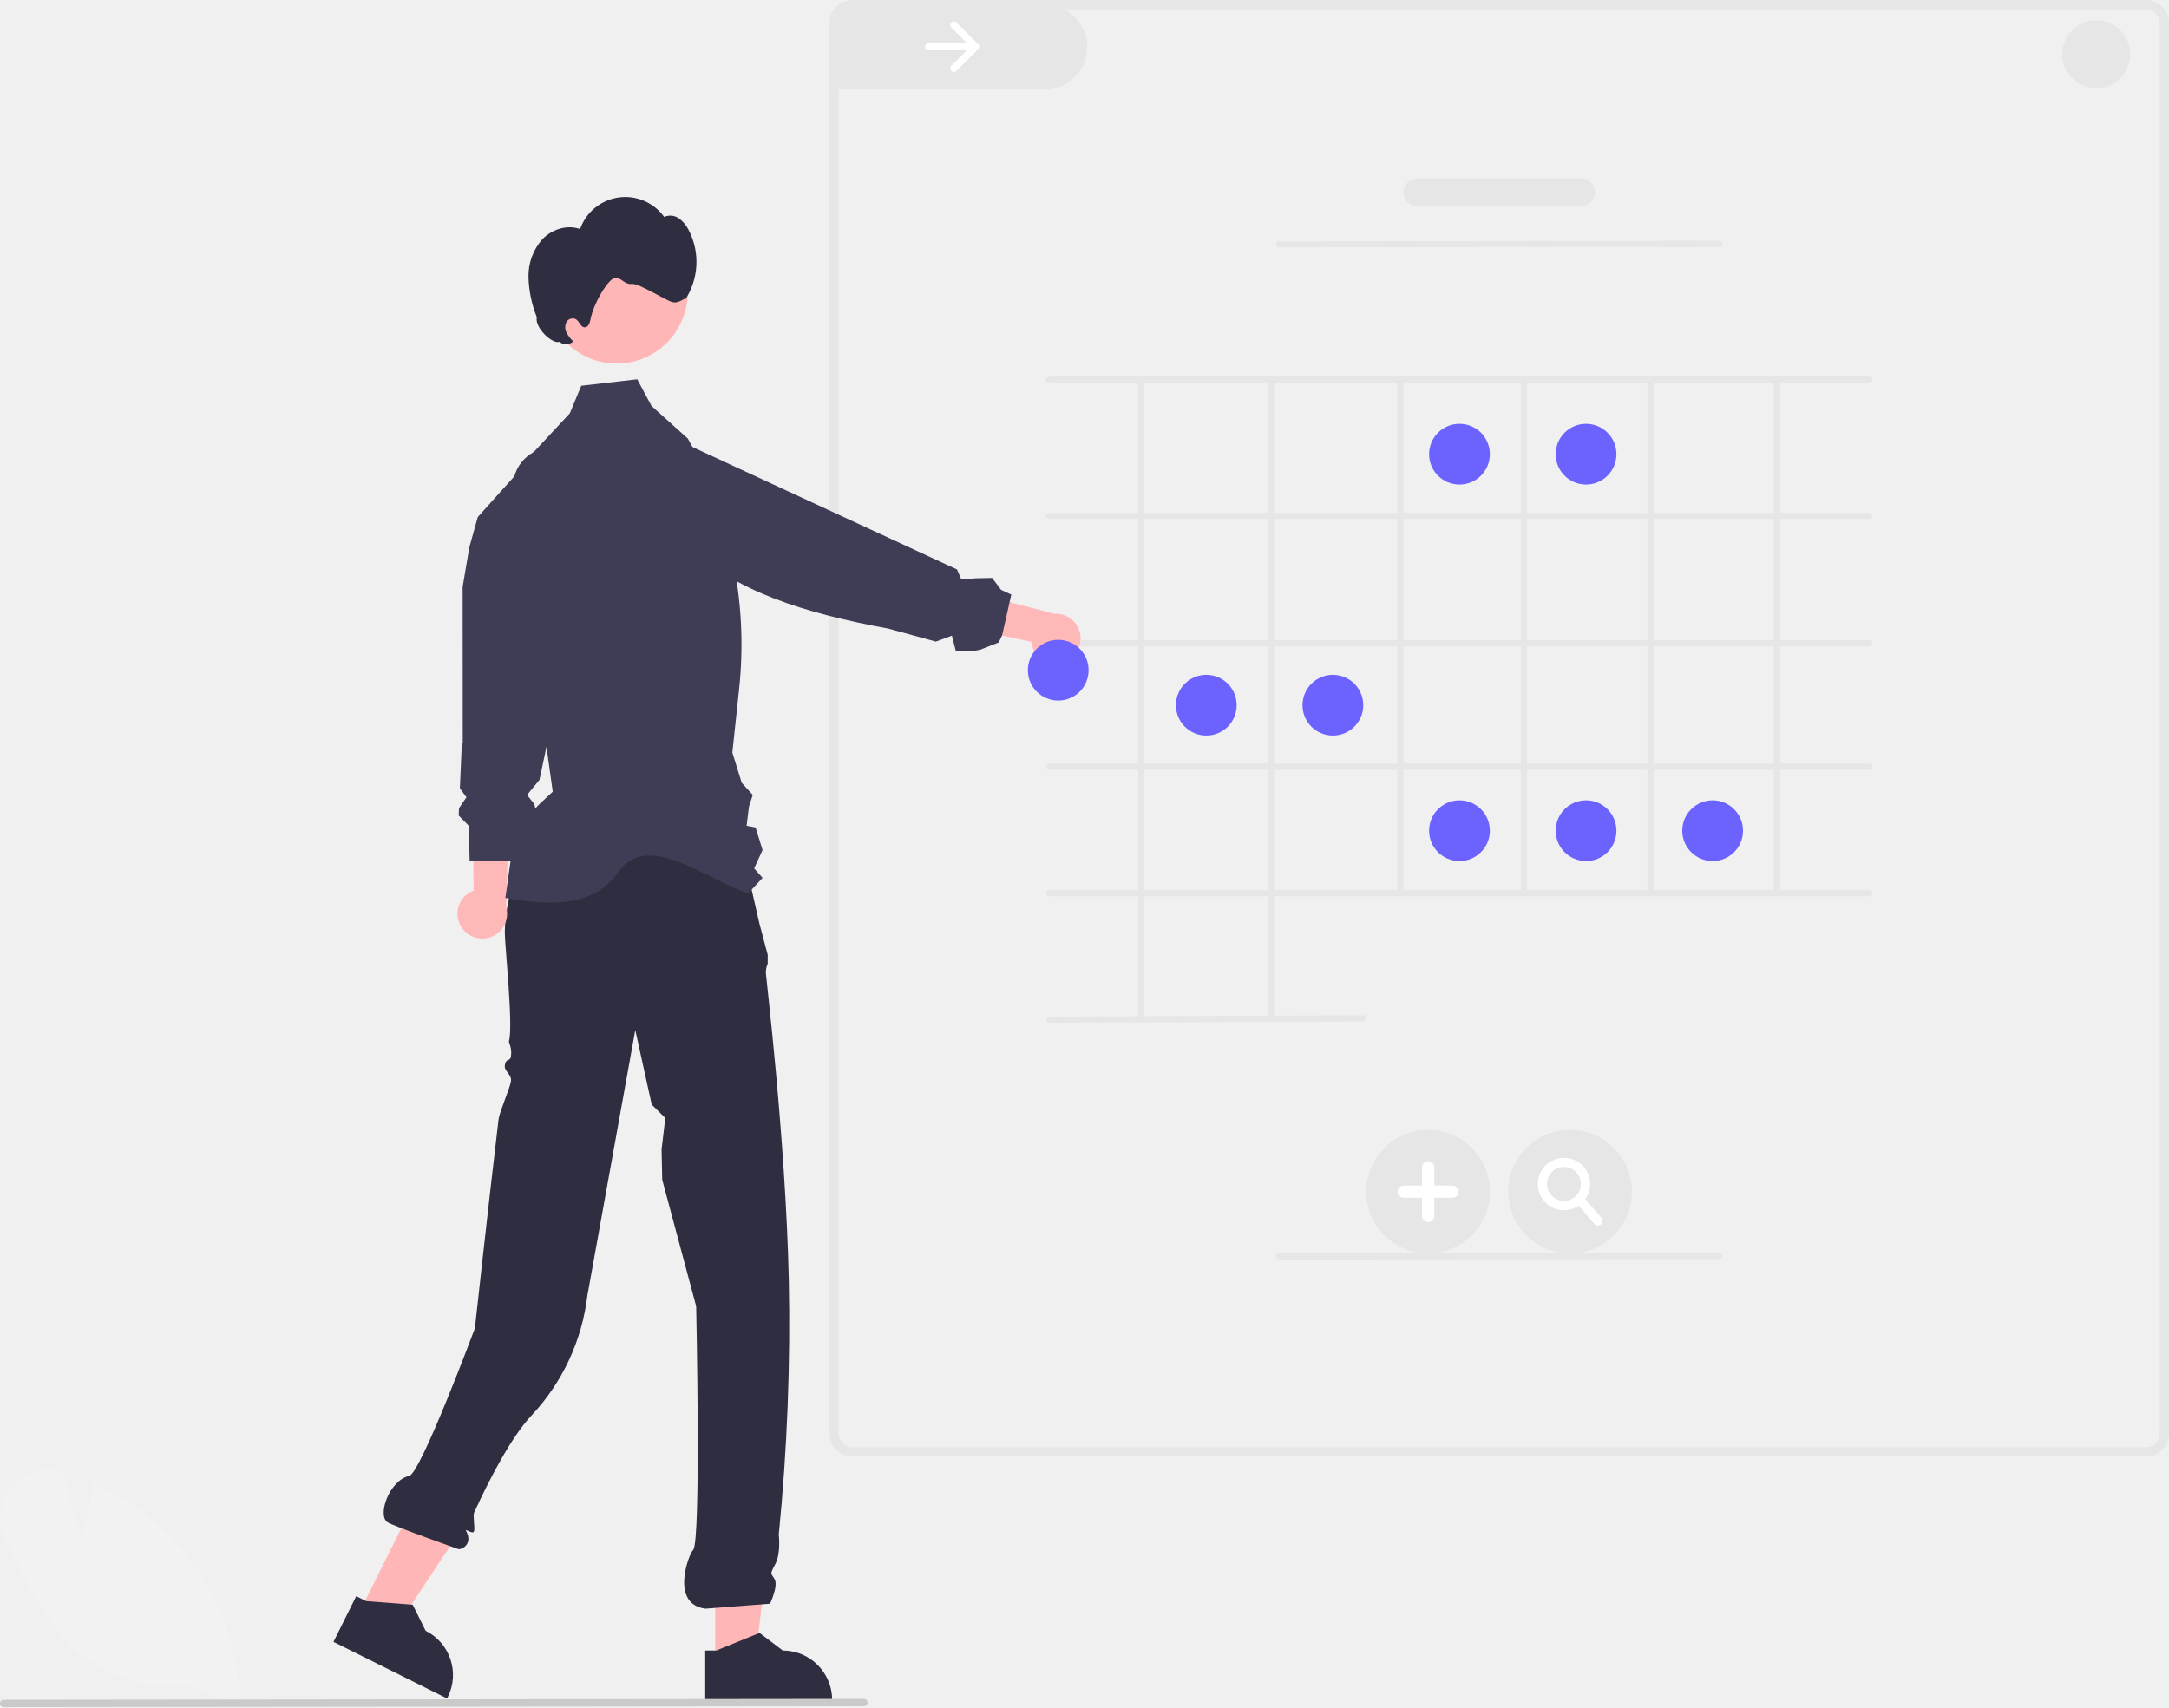
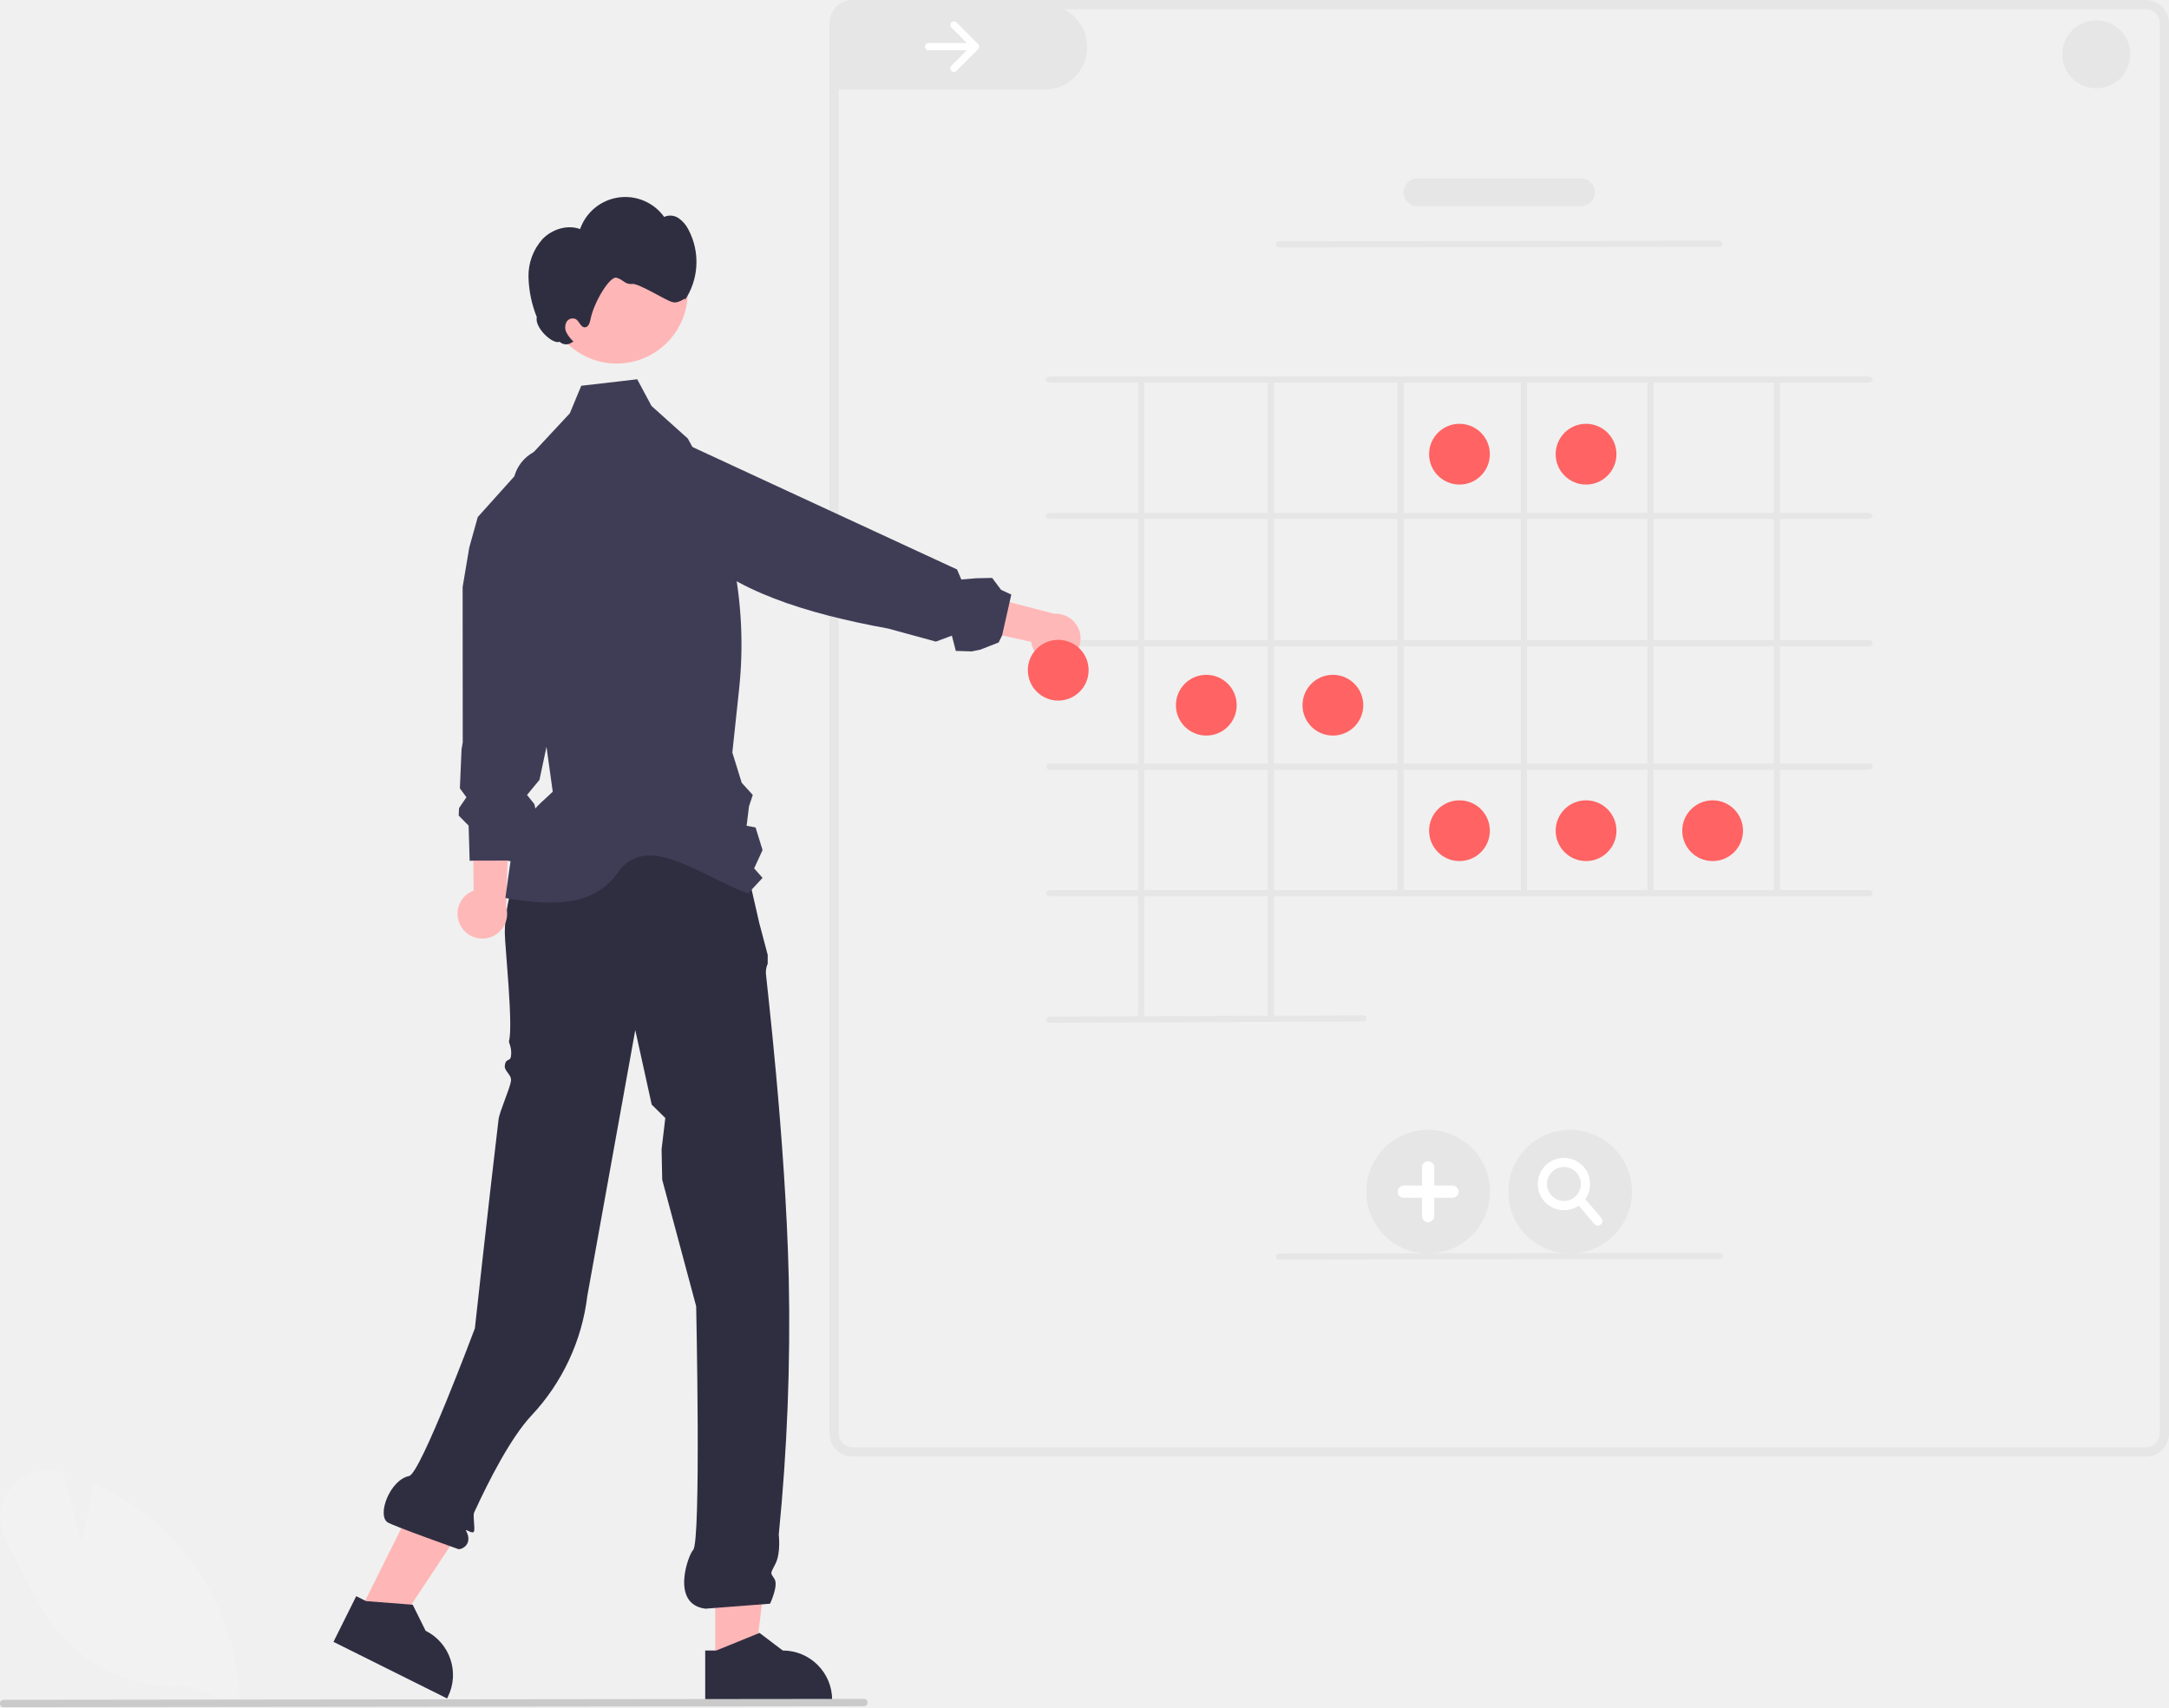
<svg xmlns="http://www.w3.org/2000/svg" data-name="Layer 1" width="702.74" height="553.208" viewBox="0 0 702.74 553.208">
  <path d="M600.861,188.884a13.756,13.756,0,0,1-14.004,13.509H521.887c-.235-.006-.471-.012-.706-.03a12.813,12.813,0,0,1-1.811-.248V179.117a4.516,4.516,0,0,1,2.934-4.231h65.048a13.772,13.772,0,0,1,13.509,13.998Z" transform="translate(-248.6298 -173.396)" fill="#e6e6e6" />
  <path d="M943.87,173.396h-419a7.242,7.242,0,0,0-2.64.49,7.481,7.481,0,0,0-4.86,7.01v457a7.503,7.503,0,0,0,7.5,7.5h419a7.503,7.503,0,0,0,7.5-7.5v-457A7.503,7.503,0,0,0,943.87,173.396Zm4.5,464.5a4.507,4.507,0,0,1-4.5,4.5h-419a4.507,4.507,0,0,1-4.5-4.5v-457a4.507,4.507,0,0,1,4.5-4.5h419a4.507,4.507,0,0,1,4.5,4.5Z" transform="translate(-248.6298 -173.396)" fill="#e6e6e6" />
-   <circle cx="472.858" cy="147.178" r="9.843" fill="#6c63ff" />
-   <circle cx="513.871" cy="147.178" r="9.843" fill="#6c63ff" />
-   <circle cx="390.833" cy="228.518" r="9.843" fill="#6c63ff" />
-   <circle cx="431.846" cy="228.518" r="9.843" fill="#6c63ff" />
-   <circle cx="472.858" cy="269.187" r="9.843" fill="#6c63ff" />
-   <circle cx="513.871" cy="269.187" r="9.843" fill="#6c63ff" />
-   <circle cx="554.883" cy="269.187" r="9.843" fill="#6c63ff" />
+   <circle cx="472.858" cy="147.178" r="9.843" fill="#ff6363" />
+   <circle cx="513.871" cy="147.178" r="9.843" fill="#ff6363" />
+   <circle cx="390.833" cy="228.518" r="9.843" fill="#ff6363" />
+   <circle cx="431.846" cy="228.518" r="9.843" fill="#ff6363" />
+   <circle cx="472.858" cy="269.187" r="9.843" fill="#ff6363" />
+   <circle cx="513.871" cy="269.187" r="9.843" fill="#ff6363" />
+   <circle cx="554.883" cy="269.187" r="9.843" fill="#ff6363" />
  <path d="M556.871,180.668a1.17,1.17,0,0,0-0,1.655l0.0 0,5.023,5.023h-12.386a1.17,1.17,0,0,0,0,2.34h12.386l-5.023,5.023a1.17,1.17,0,0,0,1.655,1.655h0l7.02-7.02a1.17,1.17,0,0,0,0-1.655l-7.02-7.02a1.17,1.17,0,0,0-1.655,0Z" transform="translate(-248.6298 -173.396)" fill="#fff" />
  <path d="M853.517,341.574H589.222c-1.023,0-1.852-.448-1.852-1s.829-1,1.852-1H853.517c1.023,0,1.852.448,1.852,1S854.54,341.574,853.517,341.574Z" transform="translate(-248.6298 -173.396)" fill="#e6e6e6" />
  <path d="M853.517,297.396H589.222c-1.023,0-1.852-.448-1.852-1s.829-1,1.852-1H853.517c1.023,0,1.852.448,1.852,1S854.54,297.396,853.517,297.396Z" transform="translate(-248.6298 -173.396)" fill="#e6e6e6" />
  <path d="M854.369,382.837H588.607a1,1,0,0,1,0-2H854.369a1,1,0,0,1,0,2Z" transform="translate(-248.6298 -173.396)" fill="#e6e6e6" />
  <path d="M854.369,422.837H588.607a1,1,0,0,1,0-2H854.369a1,1,0,0,1,0,2Z" transform="translate(-248.6298 -173.396)" fill="#e6e6e6" />
  <path d="M854.369,463.837H588.607a1,1,0,0,1,0-2H854.369a1,1,0,0,1,0,2Z" transform="translate(-248.6298 -173.396)" fill="#e6e6e6" />
  <path d="M823.37,461.776V297.016c0-.342.448-.62,1-.62s1,.278,1,.62V461.776c0,.342-.448.62-1,.62S823.37,462.118,823.37,461.776Z" transform="translate(-248.6298 -173.396)" fill="#e6e6e6" />
  <path d="M782.37,461.776V297.016c0-.342.448-.62,1-.62s1,.278,1,.62V461.776c0,.342-.448.62-1,.62S782.37,462.118,782.37,461.776Z" transform="translate(-248.6298 -173.396)" fill="#e6e6e6" />
  <path d="M741.37,461.776V297.016c0-.342.448-.62,1-.62s1,.278,1,.62V461.776c0,.342-.448.62-1,.62S741.37,462.118,741.37,461.776Z" transform="translate(-248.6298 -173.396)" fill="#e6e6e6" />
  <path d="M701.37,461.776V297.016c0-.342.448-.62,1-.62s1,.278,1,.62V461.776c0,.342-.448.62-1,.62S701.37,462.118,701.37,461.776Z" transform="translate(-248.6298 -173.396)" fill="#e6e6e6" />
  <path d="M659.37,503.619V297.173a1.032,1.032,0,0,1,2,0V503.619a1.032,1.032,0,0,1-2,0Z" transform="translate(-248.6298 -173.396)" fill="#e6e6e6" />
  <path d="M617.37,503.619V297.173a1.032,1.032,0,0,1,2,0V503.619a1.032,1.032,0,0,1-2,0Z" transform="translate(-248.6298 -173.396)" fill="#e6e6e6" />
  <path d="M588.607,504.837a1,1,0,0,1-.004-2l101.763-.441a1.026,1.026,0,0,1,1.004.996 1.0 1,0,0,1-.996,1.004l-101.763.441Z" transform="translate(-248.6298 -173.396)" fill="#e6e6e6" />
  <path d="M663.007,253.574a1,1,0,0,1-.001-2l142.726-.178h.001a1,1,0,0,1,.001,2l-142.726.178Z" transform="translate(-248.6298 -173.396)" fill="#e6e6e6" />
  <path d="M711.335,579.599a20.035,20.035,0,1,1,20.035-20.035A20.035,20.035,0,0,1,711.335,579.599Z" transform="translate(-248.6298 -173.396)" fill="#e6e6e6" />
  <path d="M719.24,557.587h-5.929v-5.929a1.976,1.976,0,1,0-3.953,0v5.929h-5.929a1.976,1.976,0,1,0,0,3.953h5.929v5.929a1.976,1.976,0,1,0,3.953,0V561.54h5.929a1.976,1.976,0,1,0,0-3.953Z" transform="translate(-248.6298 -173.396)" fill="#fff" />
  <path d="M757.335,579.599a20.035,20.035,0,1,1,20.035-20.035A20.035,20.035,0,0,1,757.335,579.599Z" transform="translate(-248.6298 -173.396)" fill="#e6e6e6" />
  <path d="M767.475,568.089l-5.219-6.11a8.476,8.476,0,1,0-2.144,2.109l5.082,5.949a1.5,1.5,0,0,0,2.281-1.948Zm-17.641-11.026a5.5,5.5,0,1,1,5.5,5.5A5.506,5.506,0,0,1,749.835,557.064Z" transform="translate(-248.6298 -173.396)" fill="#fff" />
  <path d="M663.007,581.575a1,1,0,0,1-.001-2l142.726-.179h.001a1,1,0,0,1,.001,2l-142.726.179Z" transform="translate(-248.6298 -173.396)" fill="#e6e6e6" />
  <polygon points="231.731 539.012 244.488 539.011 250.557 489.808 231.729 489.809 231.731 539.012" fill="#ffb6b6" />
  <path d="M477.112,708.241v16.53h41.13v-.52a16.013,16.013,0,0,0-16.01-16.01l-7.52-5.7-.39.16-13.62,5.54Z" transform="translate(-248.6298 -173.396)" fill="#2f2e41" />
  <polygon points="116.468 522.427 127.885 528.117 155.266 486.788 138.415 478.39 116.468 522.427" fill="#ffb6b6" />
  <path d="M356.672,705.441l36.81,18.34.23-.46a16.002,16.002,0,0,0-7.18-21.47l-4.19-8.45-.44-.03-14.64-1.13-.3-.15-2.92-1.45Z" transform="translate(-248.6298 -173.396)" fill="#2f2e41" />
  <path d="M489.013,447.942l-70.341,2.462-.49-.712s-6,14-6,26c0,3.99,2.775,30.085,1.364,35.022-.175.614,1.032,2.119.636,4.978-.257,1.855-1.674.428-2,3-.234,1.846,2.261,2.865,2,5-.285,2.333-3.717,9.889-4.026,12.484-3.289,27.626-7.667,67.648-7.667,67.648s-17.587,47.103-21.307,47.869c-6.245,1.284-10.46,12.639-7,15,1.648,1.124,22.945,8.689,22.945,8.689,1.17.212,4.831-1.624,2.499-5.967-.429-.799,2.131,1.235,2.557.278.453-1.018-.436-5.067.082-6.197,4.654-10.143,11.8-24.2,18.572-31.418a68.601,68.601,0,0,0,18.085-38.765l15.533-86.125,5.323,24.152,4.405,4.353-1.208,10.149.208,9.851,11,41s1.65,76.568-1,79c-1.435,1.317-7.525,17.538,4,19l20.938-1.615s2.821-5.945,1.411-8.061-1.326-1.538.395-5.001,1.016-9.33,1.016-9.33a691.206,691.206,0,0,0,3.241-82.993c-1.05-45.503-7.41-97.777-7.41-98.842a7.035,7.035,0,0,1,.586-3.173v-2.872l-2.702-10.177Z" transform="translate(-248.6298 -173.396)" fill="#2f2e41" />
  <path d="M397.946,473.527a7.988,7.988,0,0,1,4.133-11.53l-.505-50.541,12.466,7.886L412.607,467.244A8.031,8.031,0,0,1,397.946,473.527Z" transform="translate(-248.6298 -173.396)" fill="#ffb8b8" />
  <path d="M400.792,452.34l1.061-.051.126.003,3.926-.014,6.466-.014.468-.007.211.04,2.207.384.091-.592,4.303-8.219,3.308-4.551-1.204-5.362-2.374-2.957,4.032-4.886.509-2.413,3.375-15.87L438.486,355.193l.001-.032.235-1.117L442.36,336.944l-1.121-4.3-1.249-4.721a12.905,12.905,0,0,0-5.216-7.35,12.74,12.74,0,0,0-3.631-1.696,12.476,12.476,0,0,0-5.082-.418l-.019.006a12.871,12.871,0,0,0-2.833.685l-.364.142a12.946,12.946,0,0,0-1.477.711,12.749,12.749,0,0,0-6.09,7.739l-11.853,13.203-2.085,7.471-.67,2.399-2.149,12.79.032,50.333-.383,2.28-.544,12.636,2.126,2.897-2.402,3.511-.082,1.927-.016.496,3.207,3.257.205,7.025Z" transform="translate(-248.6298 -173.396)" fill="#3f3d56" />
  <path d="M412.37,464.396c17.761,3.072,29.671,1.902,37-9,9.562-12.176,26.951,2.201,41.623,7.547l1.74-1.88,2.96-3.19-2.72-3.08,2.72-5.94-2.27-7.33-2.9-.53.78-6.31,1.22-3.69-3.58-3.93-3.04-9.81,2.19-20.53a136.761,136.761,0,0,0-16.62-81.22l-8.31-7.46-3.45-3.1-4.63-8.64-4.89.57-13.24,1.53-.45,1.08-3.25,7.84-11.807,12.682a17.263,17.263,0,0,0-4.543,13.468h0l.34,3.42.25,2.46,1.18,11.84,4.81,48.37.36,2.57,3.87,27.81c-6.29,6.08-6.673,4.753-9.343,15.453-.3,1.19-3.78,3.84-4,5C414.06,452.036,412.37,464.396,412.37,464.396Z" transform="translate(-248.6298 -173.396)" fill="#3f3d56" />
  <circle cx="199.802" cy="94.813" r="22.996" fill="#ffb6b6" />
  <path d="M424.372,250.899c3.087-3.214,8.018-4.799,12.204-3.274a15.512,15.512,0,0,1,27.237-3.939,4.823,4.823,0,0,1,4.721.434,9.946,9.946,0,0,1,3.177,3.749,22.321,22.321,0,0,1-1.253,22.888c.9-1.817-1.63,1.313-4.097.493-2.118-.555-10.82-6.135-12.992-5.853-2.171.282-2.876-1.469-5-2-2.08-.665-7.392,7.935-8.456,13.626-.202,1.079-.691,2.418-1.788,2.443-1.351.03-1.755-1.904-2.895-2.631a2.325,2.325,0,0,0-3.088.946,3.791,3.791,0,0,0,.065,3.47,11.203,11.203,0,0,0,2.218,2.83l-.59.324a3.08,3.08,0,0,1-3.909-.265c-2.196.991-8.17-4.597-7.377-7.978a37.403,37.403,0,0,1-2.693-13.019A17.869,17.869,0,0,1,424.372,250.899Z" transform="translate(-248.6298 -173.396)" fill="#2f2e41" />
  <path d="M593.063,387.973a7.988,7.988,0,0,1-10.323-6.593l-49.389-10.742,10.46-10.401,46.385,12.046A8.031,8.031,0,0,1,593.063,387.973Z" transform="translate(-248.6298 -173.396)" fill="#ffb8b8" />
  <path d="M459.591,316.675a12.884,12.884,0,0,0-7.805,2.999,12.495,12.495,0,0,0-2.986,3.62,12.683,12.683,0,0,0-1.529,4.866l.001.01a12.806,12.806,0,0,0,6.651,12.561l16.27,8.817,2.061,1.114c13.863,14.129,37.238,21.515,64.129,26.415l15.46,4.229,5.197-1.929,1.258,4.941,5.175.169,2.814-.585,5.888-2.309,1.124-2.261-.001-.01,2.416-10.72.016-.071-.001-.01.563-2.453-3.32-1.536-2.888-3.858-5.223.105-4.763.415-1.395-3.264-60.358-27.93-12.498-5.789-.031-.018-.595-.279L468.918,316.37l-4.439.141Z" transform="translate(-248.6298 -173.396)" fill="#3f3d56" />
-   <circle cx="342.858" cy="217.178" r="9.843" fill="#6c63ff" />
+   <circle cx="342.858" cy="217.178" r="9.843" fill="#ff6363" />
  <path d="M309.323,719.706A48.675,48.675,0,0,1,270.064,705.061c-6.591-6.949-11.113-15.892-15.487-24.542-1.273-2.517-2.589-5.12-3.928-7.614A15.534,15.534,0,0,1,252.26,655.573a15.272,15.272,0,0,1,16.303-5.209l.638.184,5.744,22.414c.857-3.343,2.696-10.876,3.858-18.256l.098-.618.572.255a78.132,78.132,0,0,1,16.786,10.115,80.529,80.529,0,0,1,30.112,60.643l.015.697Z" transform="translate(-248.6298 -173.396)" fill="#f2f2f2" />
  <path d="M528.57,726.297l-278.75.307a1.191,1.191,0,1,1,0-2.381l278.75-.307a1.191,1.191,0,0,1,0,2.381Z" transform="translate(-248.6298 -173.396)" fill="#cacaca" />
  <path d="M760.87,240.217h-53a4.5,4.5,0,0,1,0-9h53a4.5,4.5,0,0,1,0,9Z" transform="translate(-248.6298 -173.396)" fill="#e6e6e6" />
  <path d="M927.804,202.003a11.018,11.018,0,1,1,11.018-11.018A11.018,11.018,0,0,1,927.804,202.003Z" transform="translate(-248.6298 -173.396)" fill="#e6e6e6" />
</svg>
